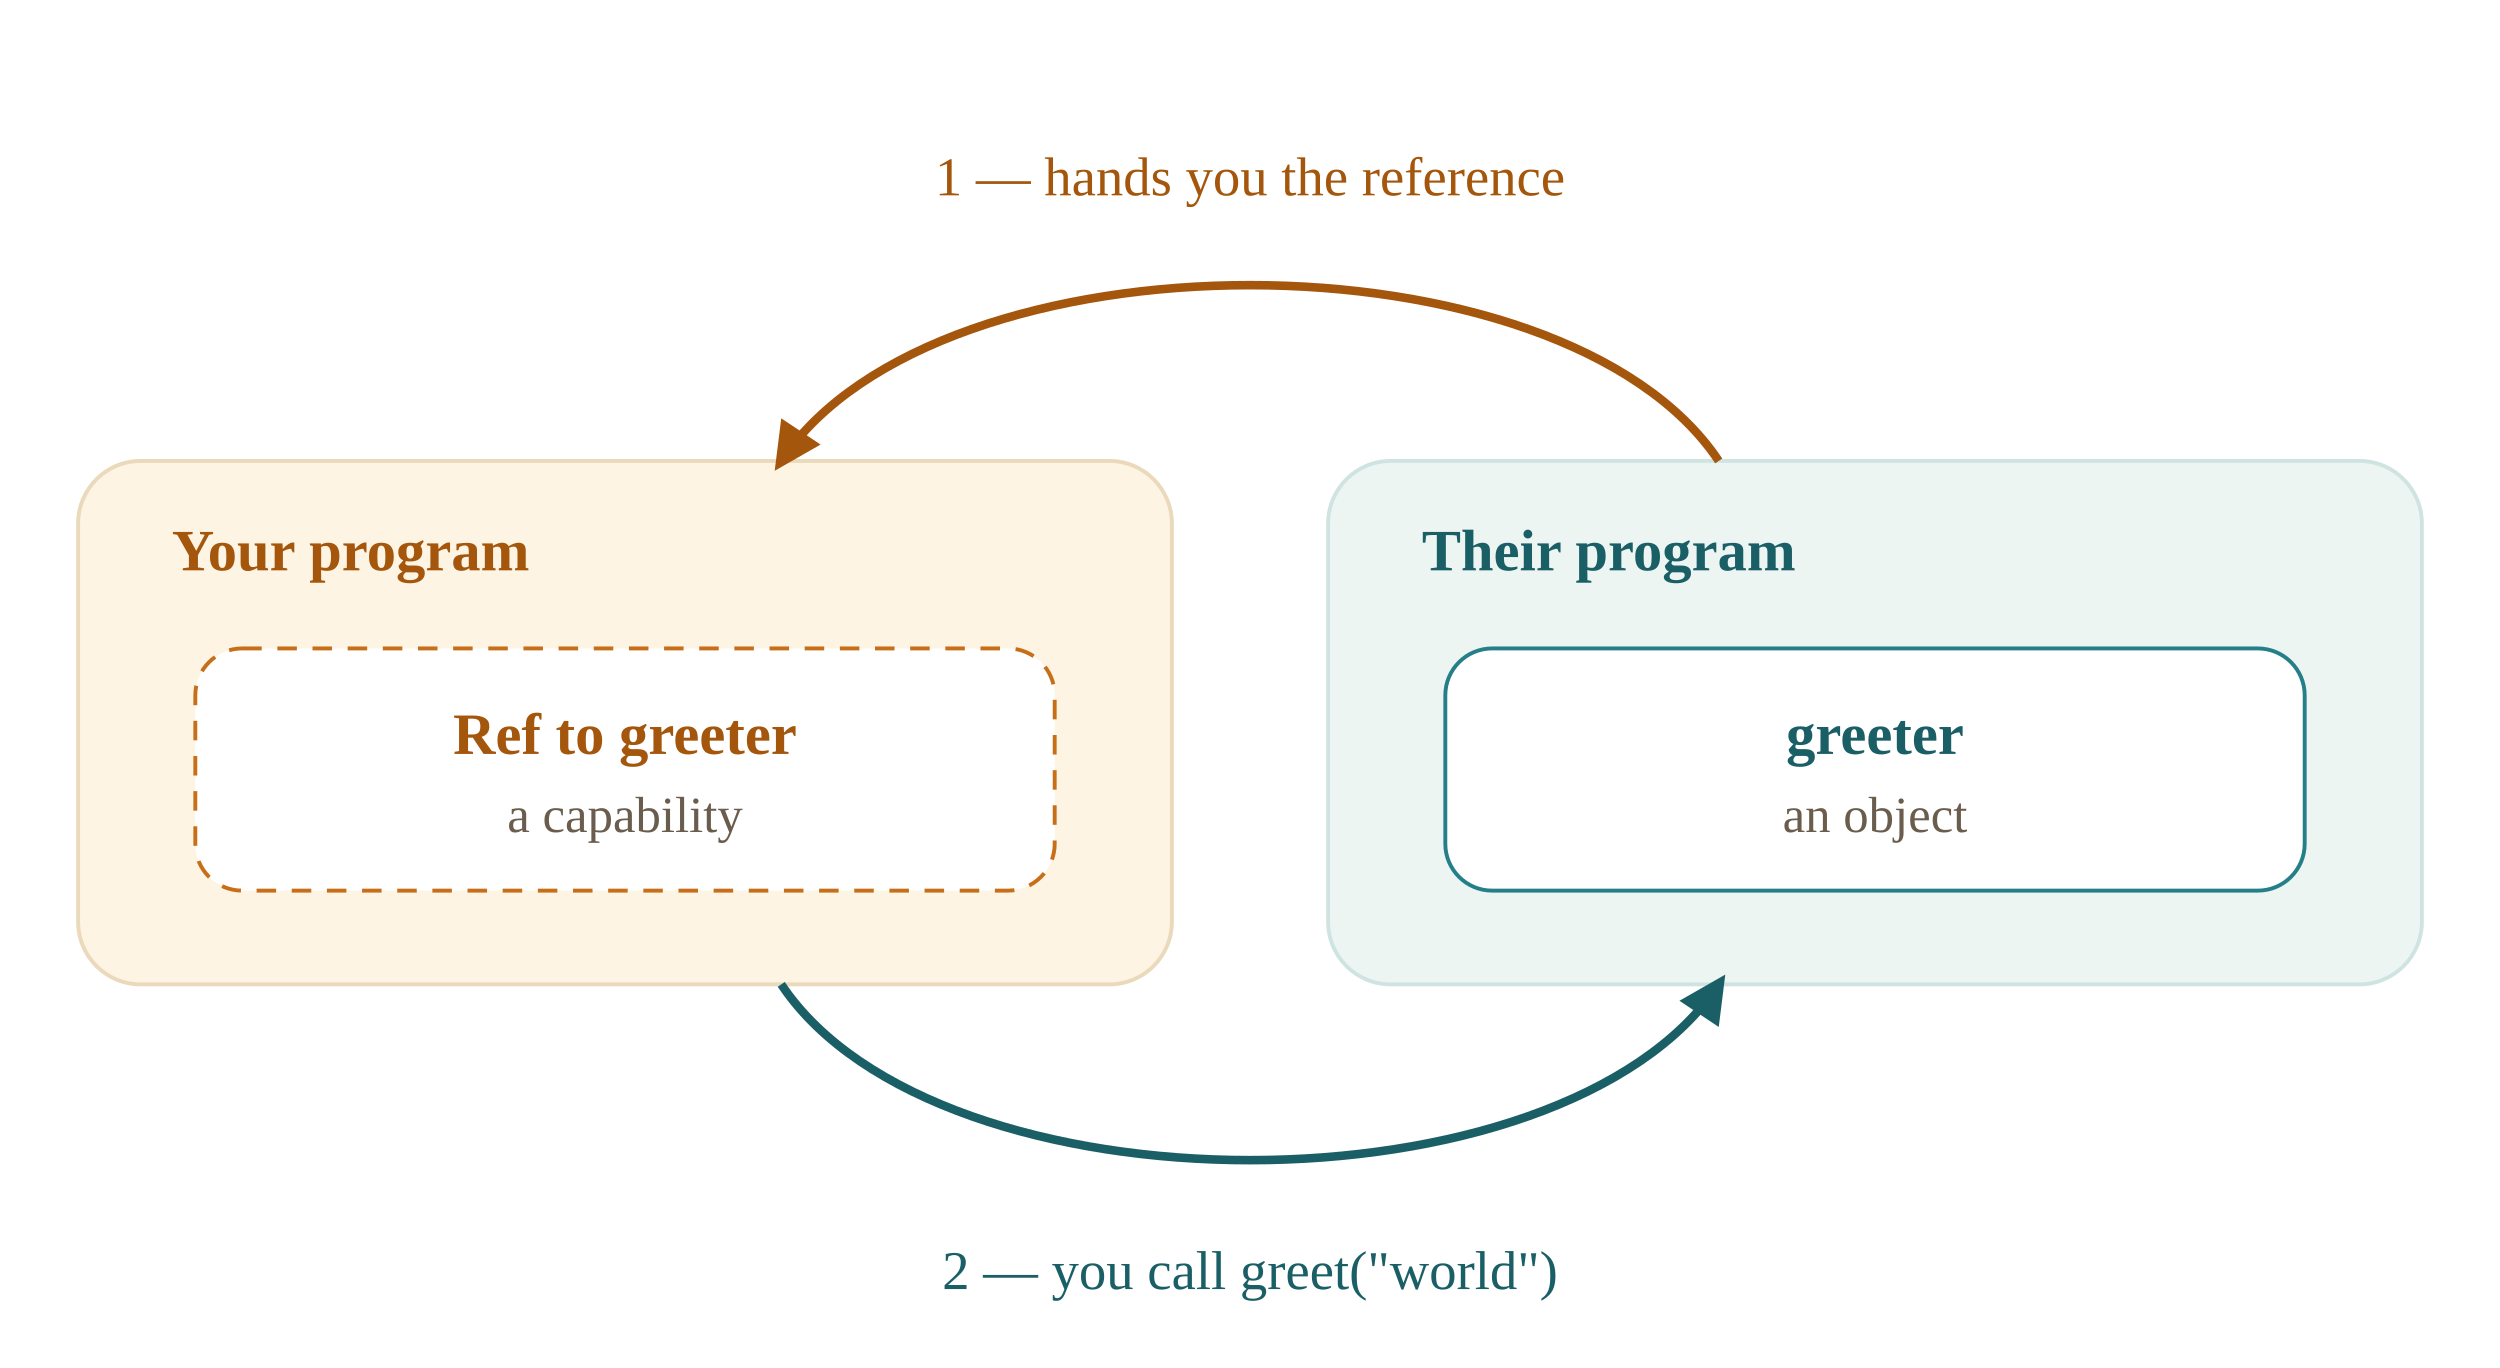
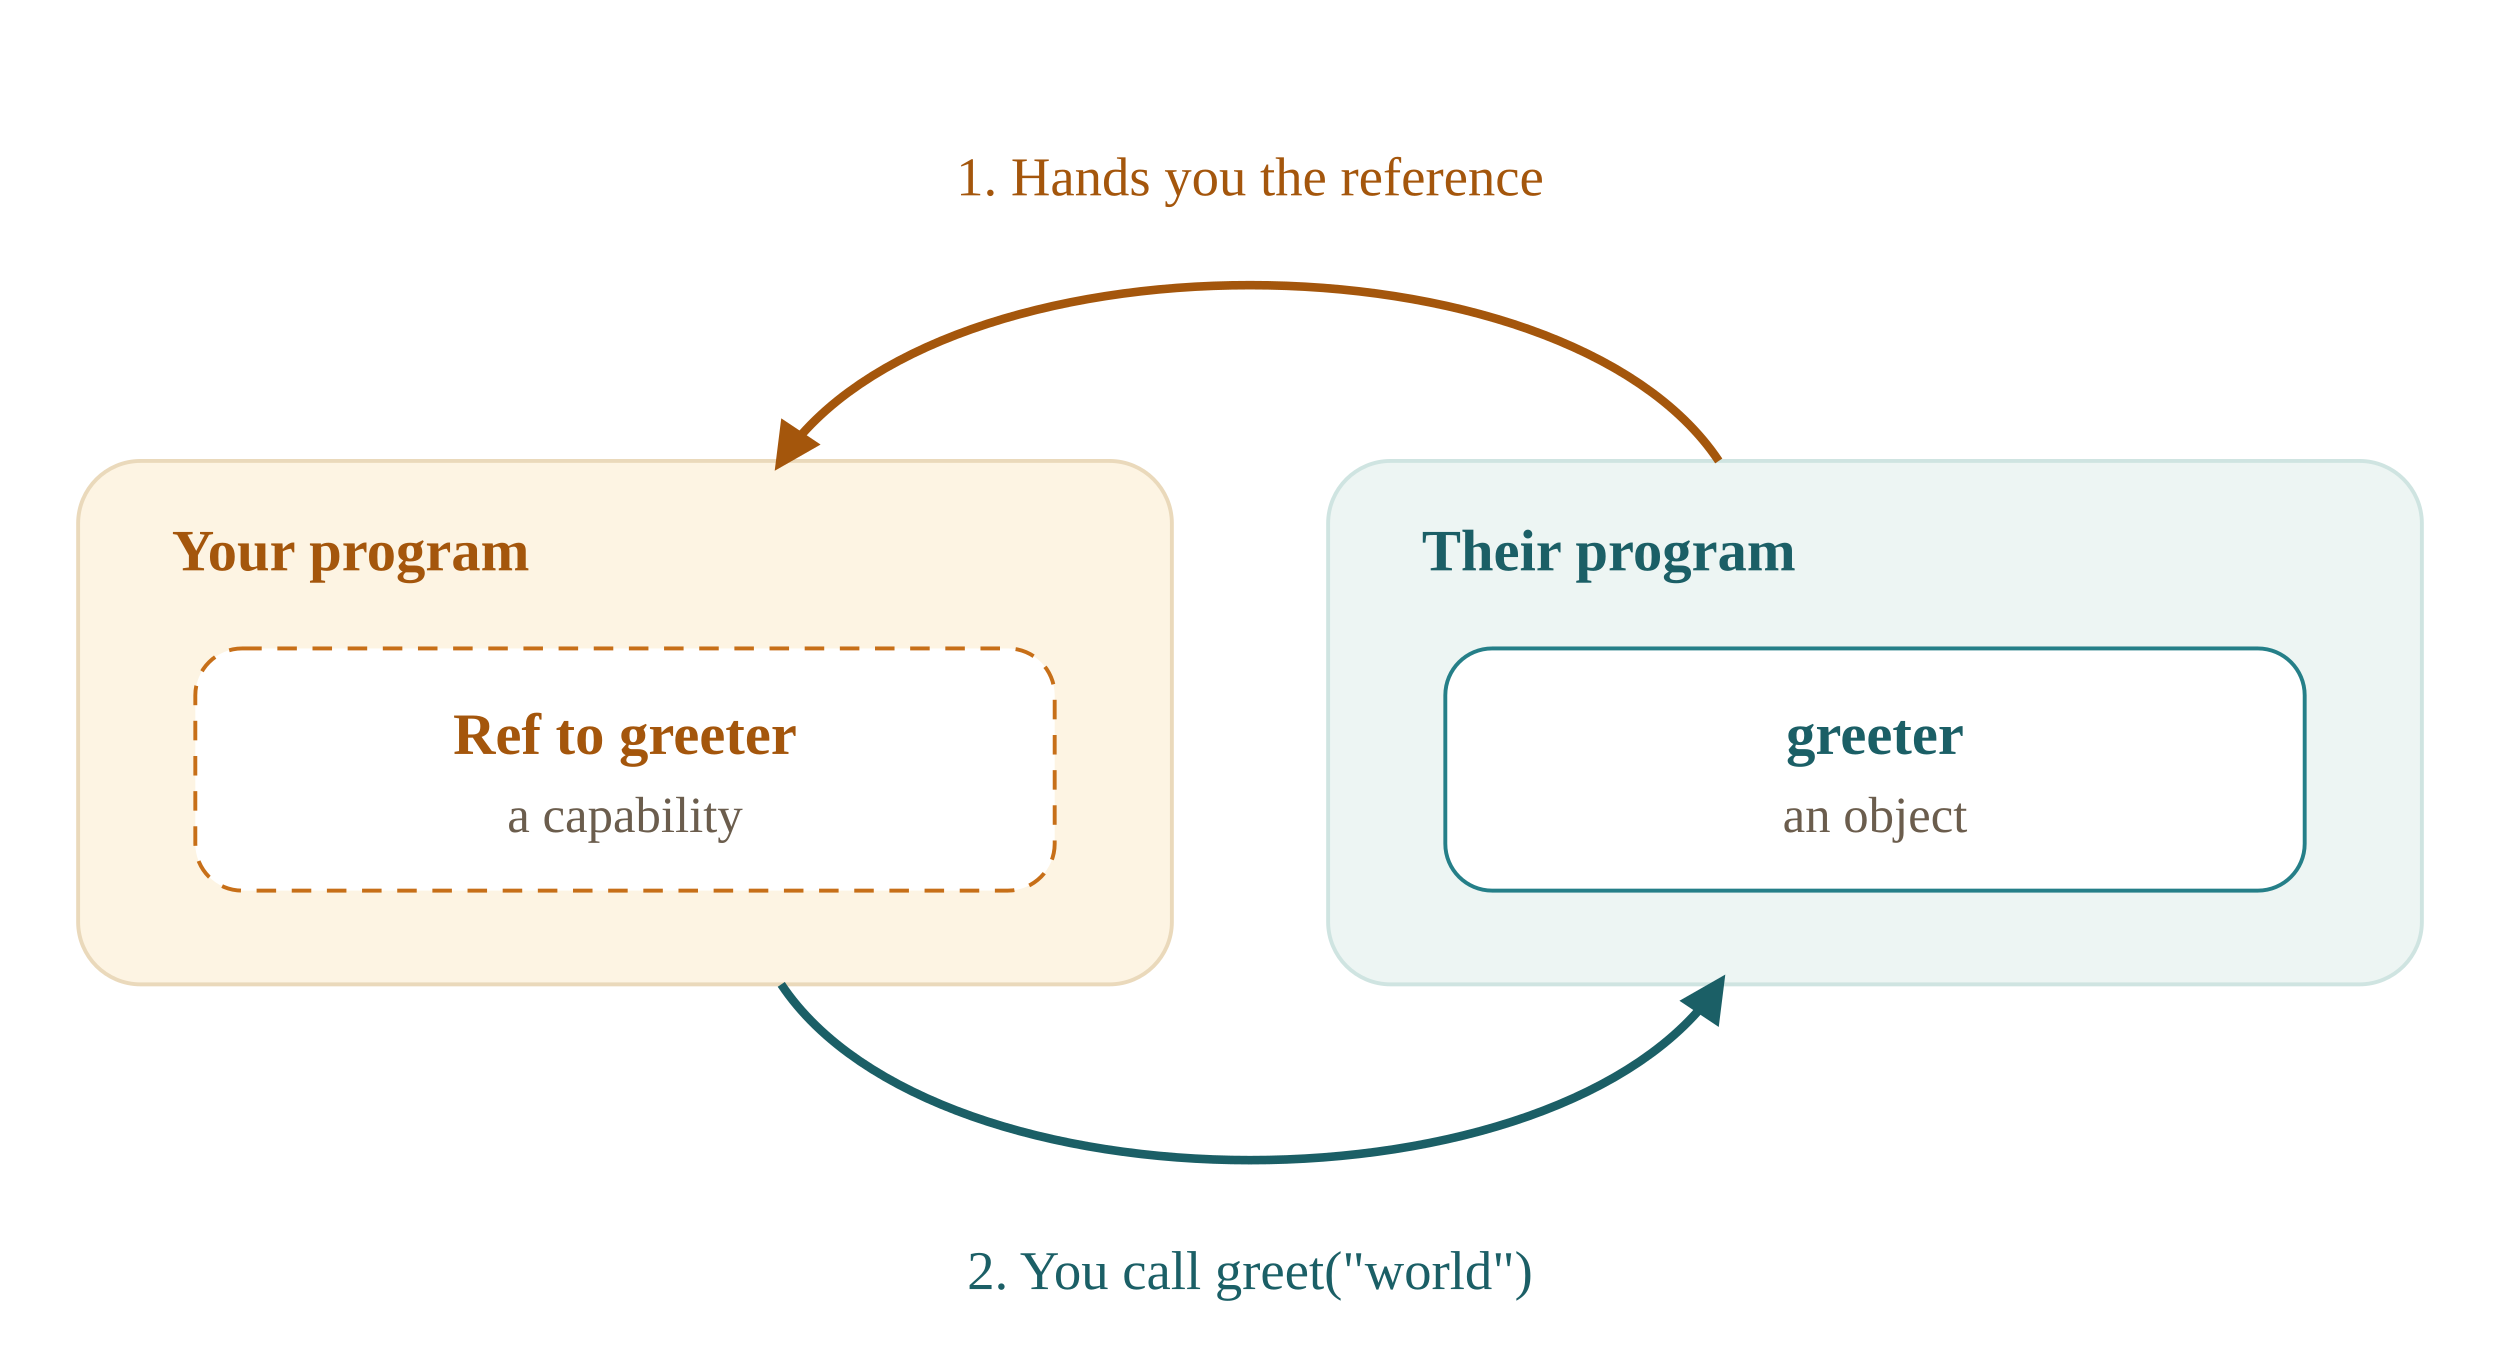
- <svg xmlns="http://www.w3.org/2000/svg" viewBox="0 0 640 350" width="640" height="350" role="img" aria-label="Their program hands your program a reference to an object named greeter; holding it, you call its greet method.">
+ <svg xmlns="http://www.w3.org/2000/svg" viewBox="0 0 640 350" width="640" height="350" role="img" aria-label="Their program hands your program a reference to an object named greeter. Holding it, you call its greet method.">
  <style>text { font-family: var(--font-sans, system-ui, -apple-system, "Segoe UI", sans-serif); }
    .title { font-size: 15px; font-weight: 700; }
    .chip { font-size: 15px; font-weight: 700; }
    .sub { font-size: 13px; fill: var(--ink-soft, #6b5d4d); }
    .label { font-size: 14px; }

    /* Motion: one 9s loop. Phase 1 hands the reference across the top arc;
       phase 2 calls back along the bottom arc. Base styles are the finished
       static diagram, so with animation off nothing is missing. */
    .dot { visibility: hidden; }
    @supports (offset-path: path("M0 0 L1 1")) {
      .dot { visibility: visible; }
    }
    @media (prefers-reduced-motion: reduce) {
      * { animation: none !important; }
      .dot { visibility: hidden !important; }
    }

    .arc1 {
      stroke-dasharray: 266;
      stroke-dashoffset: 0;
      animation: cap-arc1 9s ease-in-out infinite;
    }
    @keyframes cap-arc1 {
      0%, 5% { stroke-dashoffset: 266; opacity: 0; }
      6% { opacity: 1; }
      27% { stroke-dashoffset: 0; }
      92% { opacity: 1; }
      97%, 100% { stroke-dashoffset: 0; opacity: 0; }
    }
    .arc2 {
      stroke-dasharray: 266;
      stroke-dashoffset: 0;
      animation: cap-arc2 9s ease-in-out infinite;
    }
    @keyframes cap-arc2 {
      0%, 48% { stroke-dashoffset: 266; opacity: 0; }
      49% { opacity: 1; }
      70% { stroke-dashoffset: 0; }
      92% { opacity: 1; }
      97%, 100% { stroke-dashoffset: 0; opacity: 0; }
    }
    .head1 { animation: cap-head1 9s ease-out infinite; }
    @keyframes cap-head1 {
      0%, 27% { opacity: 0; }
      30% { opacity: 1; }
      92% { opacity: 1; }
      96%, 100% { opacity: 0; }
    }
    .head2 { animation: cap-head2 9s ease-out infinite; }
    @keyframes cap-head2 {
      0%, 70% { opacity: 0; }
      73% { opacity: 1; }
      92% { opacity: 1; }
      96%, 100% { opacity: 0; }
    }
    .dot1 {
      offset-path: path("M440 118 C 400 58, 240 58, 200 118");
      animation: cap-dot1 9s ease-in-out infinite;
    }
    @keyframes cap-dot1 {
      0%, 5% { offset-distance: 0%; opacity: 0; }
      8% { opacity: 1; }
      24% { opacity: 1; }
      27%, 100% { offset-distance: 100%; opacity: 0; }
    }
    .dot2 {
      offset-path: path("M200 252 C 240 312, 400 312, 440 252");
      animation: cap-dot2 9s ease-in-out infinite;
    }
    @keyframes cap-dot2 {
      0%, 48% { offset-distance: 0%; opacity: 0; }
      51% { opacity: 1; }
      67% { opacity: 1; }
      70%, 100% { offset-distance: 100%; opacity: 0; }
    }
    .refchip { animation: cap-refchip 9s ease-out infinite; }
    @keyframes cap-refchip {
      0%, 28% { opacity: 0; transform: translate(0, 8px); }
      34% { opacity: 1; transform: translate(0, 0); }
      93% { opacity: 1; }
      98%, 100% { opacity: 0; }
    }
    .greeterbox { animation: cap-greeterbox 9s ease-in-out infinite; }
    @keyframes cap-greeterbox {
      0%, 73% { stroke-width: 1; }
      76% { stroke-width: 3.2; }
      80%, 100% { stroke-width: 1; }
    }
    .lab1 { animation: cap-lab1 9s ease-in-out infinite; }
    @keyframes cap-lab1 {
      0%, 3% { opacity: 0.3; }
      7% { opacity: 1; }
      90% { opacity: 1; }
      96%, 100% { opacity: 0.3; }
    }
    .lab2 { animation: cap-lab2 9s ease-in-out infinite; }
    @keyframes cap-lab2 {
      0%, 44% { opacity: 0.3; }
      48% { opacity: 1; }
      90% { opacity: 1; }
      96%, 100% { opacity: 0.3; }
    }</style>
-   <text x="320" y="50" text-anchor="middle" class="label lab1" fill="var(--accent-deep, #a4560c)">1 — hands you the reference</text>
+   <text x="320" y="50" text-anchor="middle" class="label lab1" fill="var(--accent-deep, #a4560c)">1. Hands you the reference</text>
  <rect x="20" y="118" width="280" height="134" rx="16" fill="var(--dia-warm-fill, #fdf4e3)" stroke="var(--dia-warm-rule, #ead9bb)">
  </rect>
  <rect x="340" y="118" width="280" height="134" rx="16" fill="var(--dia-cool-fill, #edf5f3)" stroke="var(--dia-cool-strong, #cfe4e1)">
  </rect>
  <text x="44" y="146" class="title" fill="var(--accent-deep, #a4560c)">Your program</text>
  <text x="364" y="146" class="title" fill="var(--teal-deep, #1b5f66)">Their program</text>
  <g class="refchip">
    <rect x="50" y="166" width="220" height="62" rx="12" fill="var(--dia-card, #ffffff)" stroke="var(--accent, #c76f18)" stroke-dasharray="5 4">
    </rect>
    <text x="160" y="193" text-anchor="middle" class="chip" fill="var(--accent-deep, #a4560c)">Ref to greeter</text>
    <text x="160" y="213" text-anchor="middle" class="sub">a capability</text>
  </g>
  <rect class="greeterbox" x="370" y="166" width="220" height="62" rx="12" fill="var(--dia-card, #ffffff)" stroke="var(--teal, #257f88)">
  </rect>
  <text x="480" y="193" text-anchor="middle" class="chip" fill="var(--teal-deep, #1b5f66)">greeter</text>
  <text x="480" y="213" text-anchor="middle" class="sub">an object</text>
  <path class="arc1" d="M440 118 C 400 58, 240 58, 200 118" fill="none" stroke="var(--accent-deep, #a4560c)" stroke-width="2.2">
  </path>
  <g class="head1" transform="translate(200 118) rotate(123.69) scale(1.21)">
    <path d="M-7.5 -5 L2.5 0 L-7.5 5 z" fill="var(--accent-deep, #a4560c)" />
  </g>
  <circle class="dot dot1" r="5" fill="var(--accent, #c76f18)" stroke="var(--paper-raised, #fff9ee)" stroke-width="2" />
  <path class="arc2" d="M200 252 C 240 312, 400 312, 440 252" fill="none" stroke="var(--teal-deep, #1b5f66)" stroke-width="2.2">
  </path>
  <g class="head2" transform="translate(440 252) rotate(-56.31) scale(1.21)">
    <path d="M-7.5 -5 L2.5 0 L-7.5 5 z" fill="var(--teal-deep, #1b5f66)" />
  </g>
  <circle class="dot dot2" r="5" fill="var(--teal, #257f88)" stroke="var(--paper-raised, #fff9ee)" stroke-width="2" />
-   <text x="320" y="330" text-anchor="middle" class="label lab2" fill="var(--teal-deep, #1b5f66)">2 — you call greet("world")</text>
+   <text x="320" y="330" text-anchor="middle" class="label lab2" fill="var(--teal-deep, #1b5f66)">2. You call greet("world")</text>
</svg>
